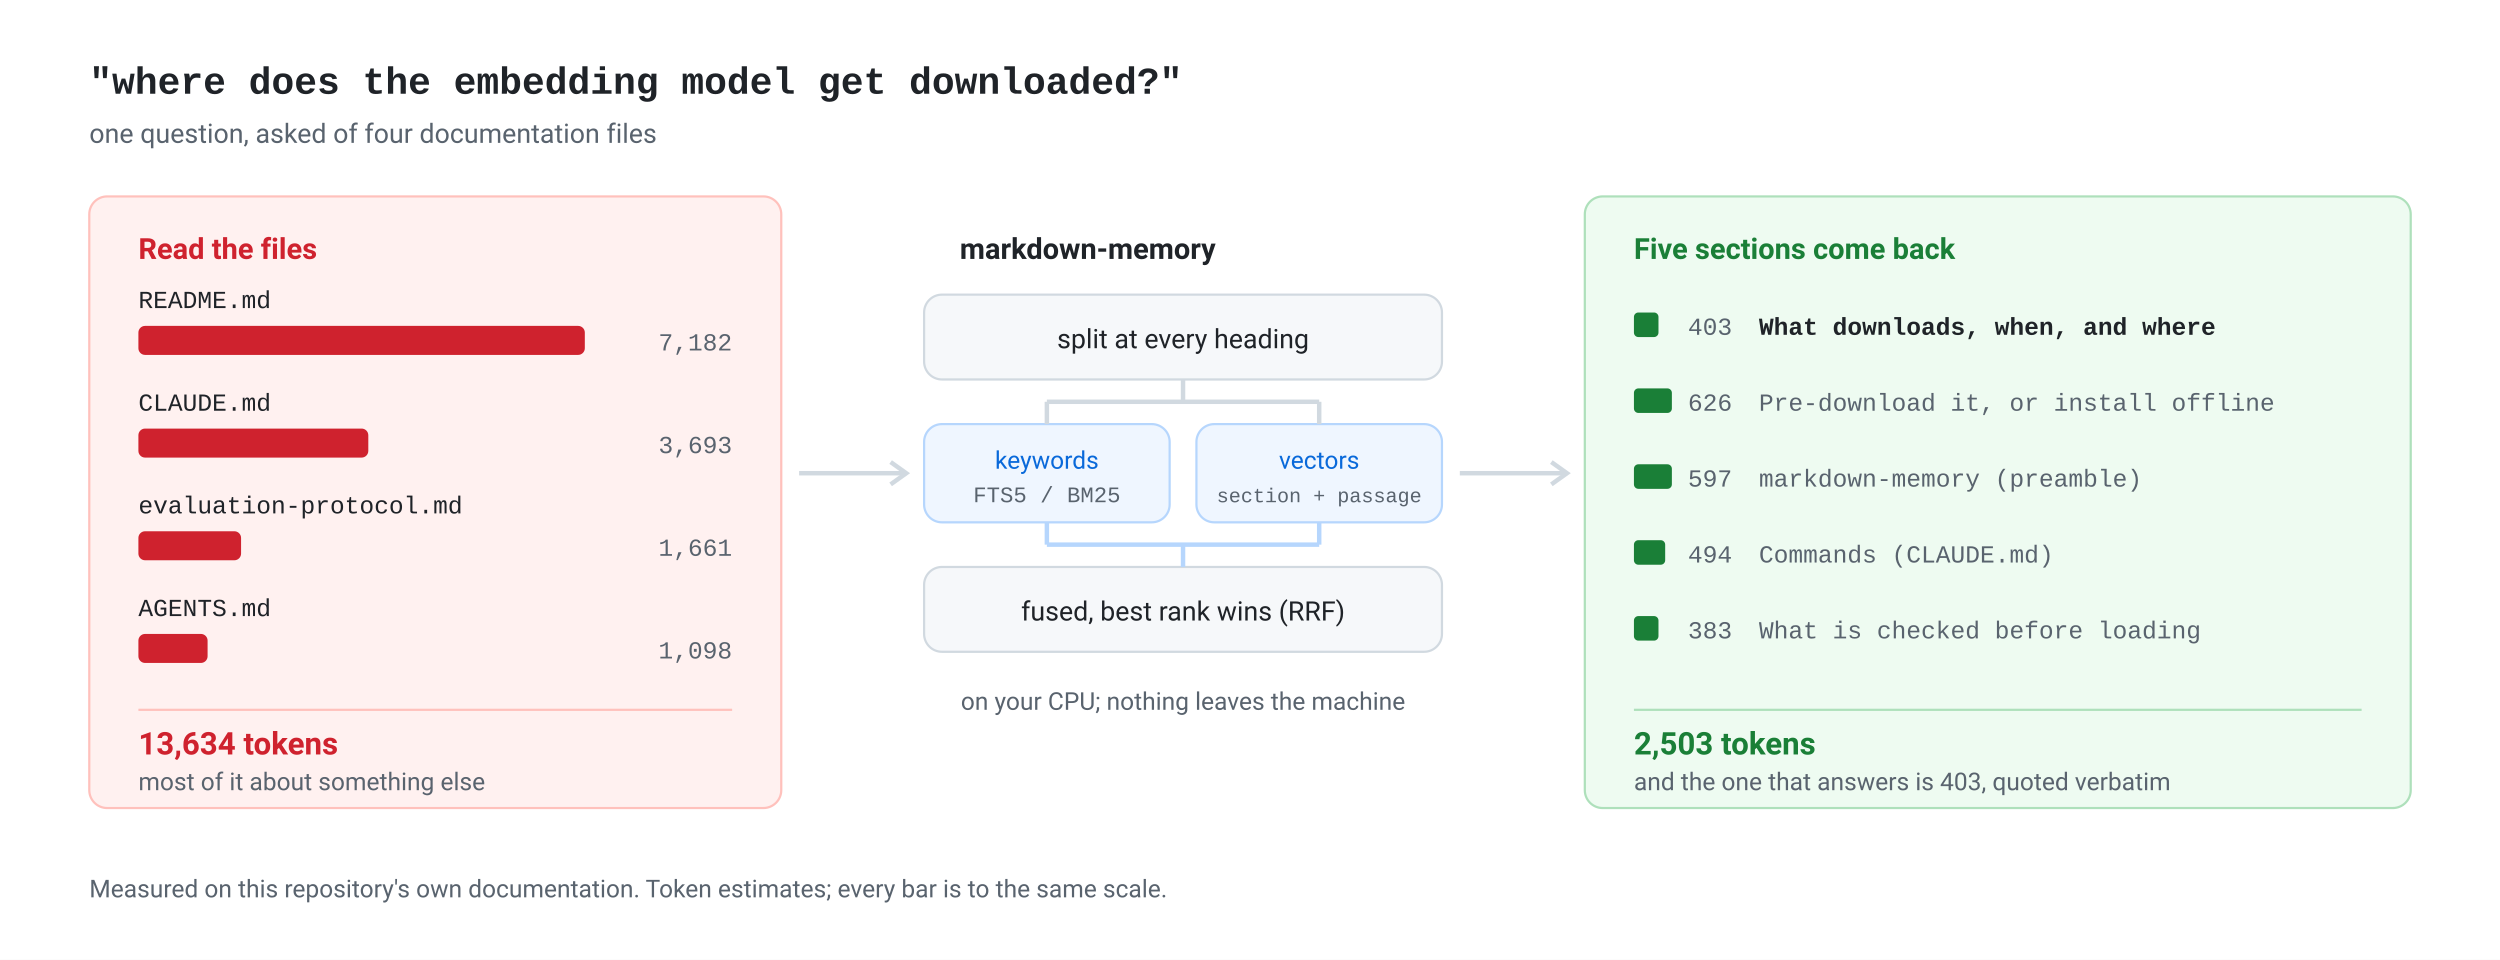
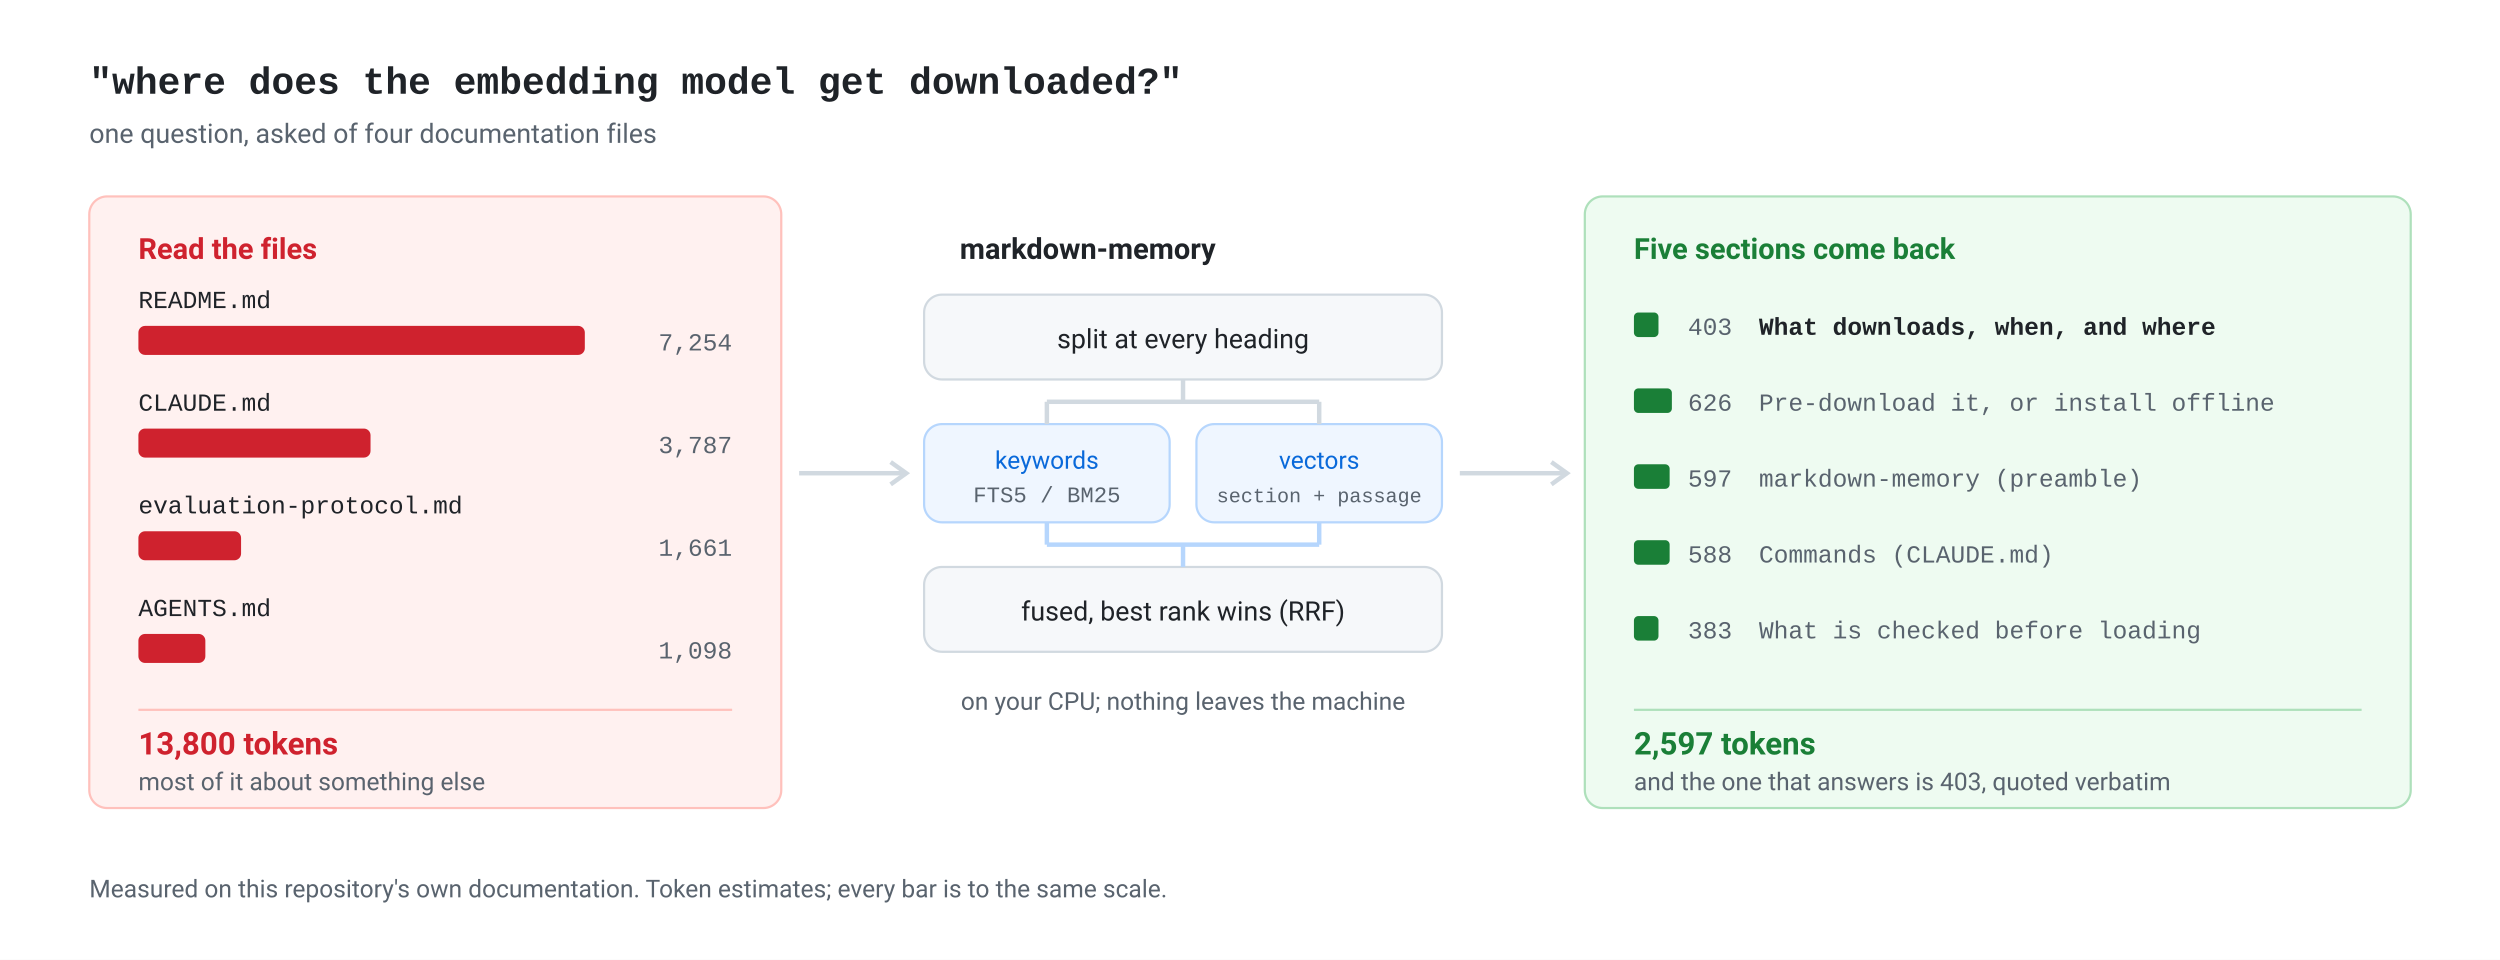
- <svg xmlns="http://www.w3.org/2000/svg" viewBox="0 0 1120 430" width="1120" height="430" role="img" aria-label="One question: reading four whole files costs 13,634 tokens; markdown-memory returns five sections totalling 2,503, and the one that answers is 403 tokens.">
+ <svg xmlns="http://www.w3.org/2000/svg" viewBox="0 0 1120 430" width="1120" height="430" role="img" aria-label="One question: reading four whole files costs 13,800 tokens; markdown-memory returns five sections totalling 2,597, and the one that answers is 403 tokens.">
  <rect width="1120" height="430" fill="#ffffff" />
  <text x="40" y="42" font-family="ui-monospace,SFMono-Regular,Menlo,Consolas,'Liberation Mono',monospace" font-size="17" font-weight="600" fill="#1f2328" text-anchor="start">"where does the embedding model get downloaded?"</text>
  <text x="40" y="64" font-family="ui-sans-serif,-apple-system,BlinkMacSystemFont,'Segoe UI',Roboto,'Helvetica Neue',Arial,sans-serif" font-size="12" font-weight="400" fill="#59636e" text-anchor="start">one question, asked of four documentation files</text>
  <rect x="40" y="88" width="310" height="274" rx="8" fill="#fff1f0" stroke="#ffc1bc" stroke-width="1" />
  <text x="62" y="116" font-family="ui-sans-serif,-apple-system,BlinkMacSystemFont,'Segoe UI',Roboto,'Helvetica Neue',Arial,sans-serif" font-size="13" font-weight="600" fill="#cf222e" text-anchor="start">Read the files</text>
  <text x="62" y="138" font-family="ui-monospace,SFMono-Regular,Menlo,Consolas,'Liberation Mono',monospace" font-size="11" font-weight="400" fill="#1f2328" text-anchor="start">README.md</text>
  <rect x="62" y="146" width="200" height="13" rx="3" fill="#cf222e" stroke="none" stroke-width="1" />
-   <text x="328" y="157" font-family="ui-monospace,SFMono-Regular,Menlo,Consolas,'Liberation Mono',monospace" font-size="11" font-weight="400" fill="#59636e" text-anchor="end">7,182</text>
+   <text x="328" y="157" font-family="ui-monospace,SFMono-Regular,Menlo,Consolas,'Liberation Mono',monospace" font-size="11" font-weight="400" fill="#59636e" text-anchor="end">7,254</text>
  <text x="62" y="184" font-family="ui-monospace,SFMono-Regular,Menlo,Consolas,'Liberation Mono',monospace" font-size="11" font-weight="400" fill="#1f2328" text-anchor="start">CLAUDE.md</text>
-   <rect x="62" y="192" width="103" height="13" rx="3" fill="#cf222e" stroke="none" stroke-width="1" />
-   <text x="328" y="203" font-family="ui-monospace,SFMono-Regular,Menlo,Consolas,'Liberation Mono',monospace" font-size="11" font-weight="400" fill="#59636e" text-anchor="end">3,693</text>
+   <rect x="62" y="192" width="104" height="13" rx="3" fill="#cf222e" stroke="none" stroke-width="1" />
+   <text x="328" y="203" font-family="ui-monospace,SFMono-Regular,Menlo,Consolas,'Liberation Mono',monospace" font-size="11" font-weight="400" fill="#59636e" text-anchor="end">3,787</text>
  <text x="62" y="230" font-family="ui-monospace,SFMono-Regular,Menlo,Consolas,'Liberation Mono',monospace" font-size="11" font-weight="400" fill="#1f2328" text-anchor="start">evaluation-protocol.md</text>
  <rect x="62" y="238" width="46" height="13" rx="3" fill="#cf222e" stroke="none" stroke-width="1" />
  <text x="328" y="249" font-family="ui-monospace,SFMono-Regular,Menlo,Consolas,'Liberation Mono',monospace" font-size="11" font-weight="400" fill="#59636e" text-anchor="end">1,661</text>
  <text x="62" y="276" font-family="ui-monospace,SFMono-Regular,Menlo,Consolas,'Liberation Mono',monospace" font-size="11" font-weight="400" fill="#1f2328" text-anchor="start">AGENTS.md</text>
-   <rect x="62" y="284" width="31" height="13" rx="3" fill="#cf222e" stroke="none" stroke-width="1" />
+   <rect x="62" y="284" width="30" height="13" rx="3" fill="#cf222e" stroke="none" stroke-width="1" />
  <text x="328" y="295" font-family="ui-monospace,SFMono-Regular,Menlo,Consolas,'Liberation Mono',monospace" font-size="11" font-weight="400" fill="#59636e" text-anchor="end">1,098</text>
  <path d="M62 318 L328 318" stroke="#ffc1bc" stroke-width="1" />
-   <text x="62" y="338" font-family="ui-sans-serif,-apple-system,BlinkMacSystemFont,'Segoe UI',Roboto,'Helvetica Neue',Arial,sans-serif" font-size="14" font-weight="600" fill="#cf222e" text-anchor="start">13,634 tokens</text>
+   <text x="62" y="338" font-family="ui-sans-serif,-apple-system,BlinkMacSystemFont,'Segoe UI',Roboto,'Helvetica Neue',Arial,sans-serif" font-size="14" font-weight="600" fill="#cf222e" text-anchor="start">13,800 tokens</text>
  <text x="62" y="354" font-family="ui-sans-serif,-apple-system,BlinkMacSystemFont,'Segoe UI',Roboto,'Helvetica Neue',Arial,sans-serif" font-size="11" font-weight="400" fill="#59636e" text-anchor="start">most of it about something else</text>
  <text x="430" y="116" font-family="ui-sans-serif,-apple-system,BlinkMacSystemFont,'Segoe UI',Roboto,'Helvetica Neue',Arial,sans-serif" font-size="13" font-weight="600" fill="#1f2328" text-anchor="start">markdown-memory</text>
  <rect x="414" y="132" width="232" height="38" rx="8" fill="#f6f8fa" stroke="#d1d9e0" stroke-width="1" />
  <text x="530" y="156" font-family="ui-sans-serif,-apple-system,BlinkMacSystemFont,'Segoe UI',Roboto,'Helvetica Neue',Arial,sans-serif" font-size="12" font-weight="400" fill="#1f2328" text-anchor="middle">split at every heading</text>
  <rect x="414" y="190" width="110" height="44" rx="8" fill="#eff6ff" stroke="#b6d6fd" stroke-width="1" />
  <text x="469" y="210" font-family="ui-sans-serif,-apple-system,BlinkMacSystemFont,'Segoe UI',Roboto,'Helvetica Neue',Arial,sans-serif" font-size="11" font-weight="400" fill="#0969da" text-anchor="middle">keywords</text>
  <text x="469" y="225" font-family="ui-monospace,SFMono-Regular,Menlo,Consolas,'Liberation Mono',monospace" font-size="10" font-weight="400" fill="#59636e" text-anchor="middle">FTS5 / BM25</text>
  <rect x="536" y="190" width="110" height="44" rx="8" fill="#eff6ff" stroke="#b6d6fd" stroke-width="1" />
  <text x="591" y="210" font-family="ui-sans-serif,-apple-system,BlinkMacSystemFont,'Segoe UI',Roboto,'Helvetica Neue',Arial,sans-serif" font-size="11" font-weight="400" fill="#0969da" text-anchor="middle">vectors</text>
  <text x="591" y="225" font-family="ui-monospace,SFMono-Regular,Menlo,Consolas,'Liberation Mono',monospace" font-size="9" font-weight="400" fill="#59636e" text-anchor="middle">section + passage</text>
  <rect x="414" y="254" width="232" height="38" rx="8" fill="#f6f8fa" stroke="#d1d9e0" stroke-width="1" />
  <text x="530" y="278" font-family="ui-sans-serif,-apple-system,BlinkMacSystemFont,'Segoe UI',Roboto,'Helvetica Neue',Arial,sans-serif" font-size="12" font-weight="400" fill="#1f2328" text-anchor="middle">fused, best rank wins (RRF)</text>
  <path d="M530 170 L530 180 M469 180 L591 180 M469 180 L469 190 M591 180 L591 190" stroke="#d1d9e0" stroke-width="2" fill="none" />
  <path d="M469 234 L469 244 M591 234 L591 244 M469 244 L591 244 M530 244 L530 254" stroke="#b6d6fd" stroke-width="2" fill="none" />
  <text x="530" y="318" font-family="ui-sans-serif,-apple-system,BlinkMacSystemFont,'Segoe UI',Roboto,'Helvetica Neue',Arial,sans-serif" font-size="11" font-weight="400" fill="#59636e" text-anchor="middle">on your CPU; nothing leaves the machine</text>
  <path d="M358 212 L406 212" stroke="#d1d9e0" stroke-width="2" fill="none" />
  <path d="M399 207 L406 212 L399 217" fill="none" stroke="#d1d9e0" stroke-width="2" />
  <path d="M654 212 L702 212" stroke="#d1d9e0" stroke-width="2" fill="none" />
  <path d="M695 207 L702 212 L695 217" fill="none" stroke="#d1d9e0" stroke-width="2" />
  <rect x="710" y="88" width="370" height="274" rx="8" fill="#eefbf1" stroke="#aee0bb" stroke-width="1" />
  <text x="732" y="116" font-family="ui-sans-serif,-apple-system,BlinkMacSystemFont,'Segoe UI',Roboto,'Helvetica Neue',Arial,sans-serif" font-size="13" font-weight="600" fill="#1a7f37" text-anchor="start">Five sections come back</text>
  <rect x="732" y="140" width="11" height="11" rx="2" fill="#1a7f37" stroke="none" stroke-width="1" />
  <text x="776" y="150" font-family="ui-monospace,SFMono-Regular,Menlo,Consolas,'Liberation Mono',monospace" font-size="11" font-weight="400" fill="#59636e" text-anchor="end">403</text>
  <text x="788" y="150" font-family="ui-monospace,SFMono-Regular,Menlo,Consolas,'Liberation Mono',monospace" font-size="11" font-weight="600" fill="#1f2328" text-anchor="start">What downloads, when, and where</text>
  <rect x="732" y="174" width="17" height="11" rx="2" fill="#1a7f37" stroke="none" stroke-width="1" />
  <text x="776" y="184" font-family="ui-monospace,SFMono-Regular,Menlo,Consolas,'Liberation Mono',monospace" font-size="11" font-weight="400" fill="#59636e" text-anchor="end">626</text>
  <text x="788" y="184" font-family="ui-monospace,SFMono-Regular,Menlo,Consolas,'Liberation Mono',monospace" font-size="11" font-weight="400" fill="#59636e" text-anchor="start">Pre-download it, or install offline</text>
-   <rect x="732" y="208" width="17" height="11" rx="2" fill="#1a7f37" stroke="none" stroke-width="1" />
+   <rect x="732" y="208" width="16" height="11" rx="2" fill="#1a7f37" stroke="none" stroke-width="1" />
  <text x="776" y="218" font-family="ui-monospace,SFMono-Regular,Menlo,Consolas,'Liberation Mono',monospace" font-size="11" font-weight="400" fill="#59636e" text-anchor="end">597</text>
  <text x="788" y="218" font-family="ui-monospace,SFMono-Regular,Menlo,Consolas,'Liberation Mono',monospace" font-size="11" font-weight="400" fill="#59636e" text-anchor="start">markdown-memory  (preamble)</text>
-   <rect x="732" y="242" width="14" height="11" rx="2" fill="#1a7f37" stroke="none" stroke-width="1" />
-   <text x="776" y="252" font-family="ui-monospace,SFMono-Regular,Menlo,Consolas,'Liberation Mono',monospace" font-size="11" font-weight="400" fill="#59636e" text-anchor="end">494</text>
+   <rect x="732" y="242" width="16" height="11" rx="2" fill="#1a7f37" stroke="none" stroke-width="1" />
+   <text x="776" y="252" font-family="ui-monospace,SFMono-Regular,Menlo,Consolas,'Liberation Mono',monospace" font-size="11" font-weight="400" fill="#59636e" text-anchor="end">588</text>
  <text x="788" y="252" font-family="ui-monospace,SFMono-Regular,Menlo,Consolas,'Liberation Mono',monospace" font-size="11" font-weight="400" fill="#59636e" text-anchor="start">Commands  (CLAUDE.md)</text>
  <rect x="732" y="276" width="11" height="11" rx="2" fill="#1a7f37" stroke="none" stroke-width="1" />
  <text x="776" y="286" font-family="ui-monospace,SFMono-Regular,Menlo,Consolas,'Liberation Mono',monospace" font-size="11" font-weight="400" fill="#59636e" text-anchor="end">383</text>
  <text x="788" y="286" font-family="ui-monospace,SFMono-Regular,Menlo,Consolas,'Liberation Mono',monospace" font-size="11" font-weight="400" fill="#59636e" text-anchor="start">What is checked before loading</text>
  <path d="M732 318 L1058 318" stroke="#aee0bb" stroke-width="1" />
-   <text x="732" y="338" font-family="ui-sans-serif,-apple-system,BlinkMacSystemFont,'Segoe UI',Roboto,'Helvetica Neue',Arial,sans-serif" font-size="14" font-weight="600" fill="#1a7f37" text-anchor="start">2,503 tokens</text>
+   <text x="732" y="338" font-family="ui-sans-serif,-apple-system,BlinkMacSystemFont,'Segoe UI',Roboto,'Helvetica Neue',Arial,sans-serif" font-size="14" font-weight="600" fill="#1a7f37" text-anchor="start">2,597 tokens</text>
  <text x="732" y="354" font-family="ui-sans-serif,-apple-system,BlinkMacSystemFont,'Segoe UI',Roboto,'Helvetica Neue',Arial,sans-serif" font-size="11" font-weight="400" fill="#59636e" text-anchor="start">and the one that answers is 403, quoted verbatim</text>
  <text x="40" y="402" font-family="ui-sans-serif,-apple-system,BlinkMacSystemFont,'Segoe UI',Roboto,'Helvetica Neue',Arial,sans-serif" font-size="11" font-weight="400" fill="#59636e" text-anchor="start">Measured on this repository's own documentation. Token estimates; every bar is to the same scale.</text>
</svg>
